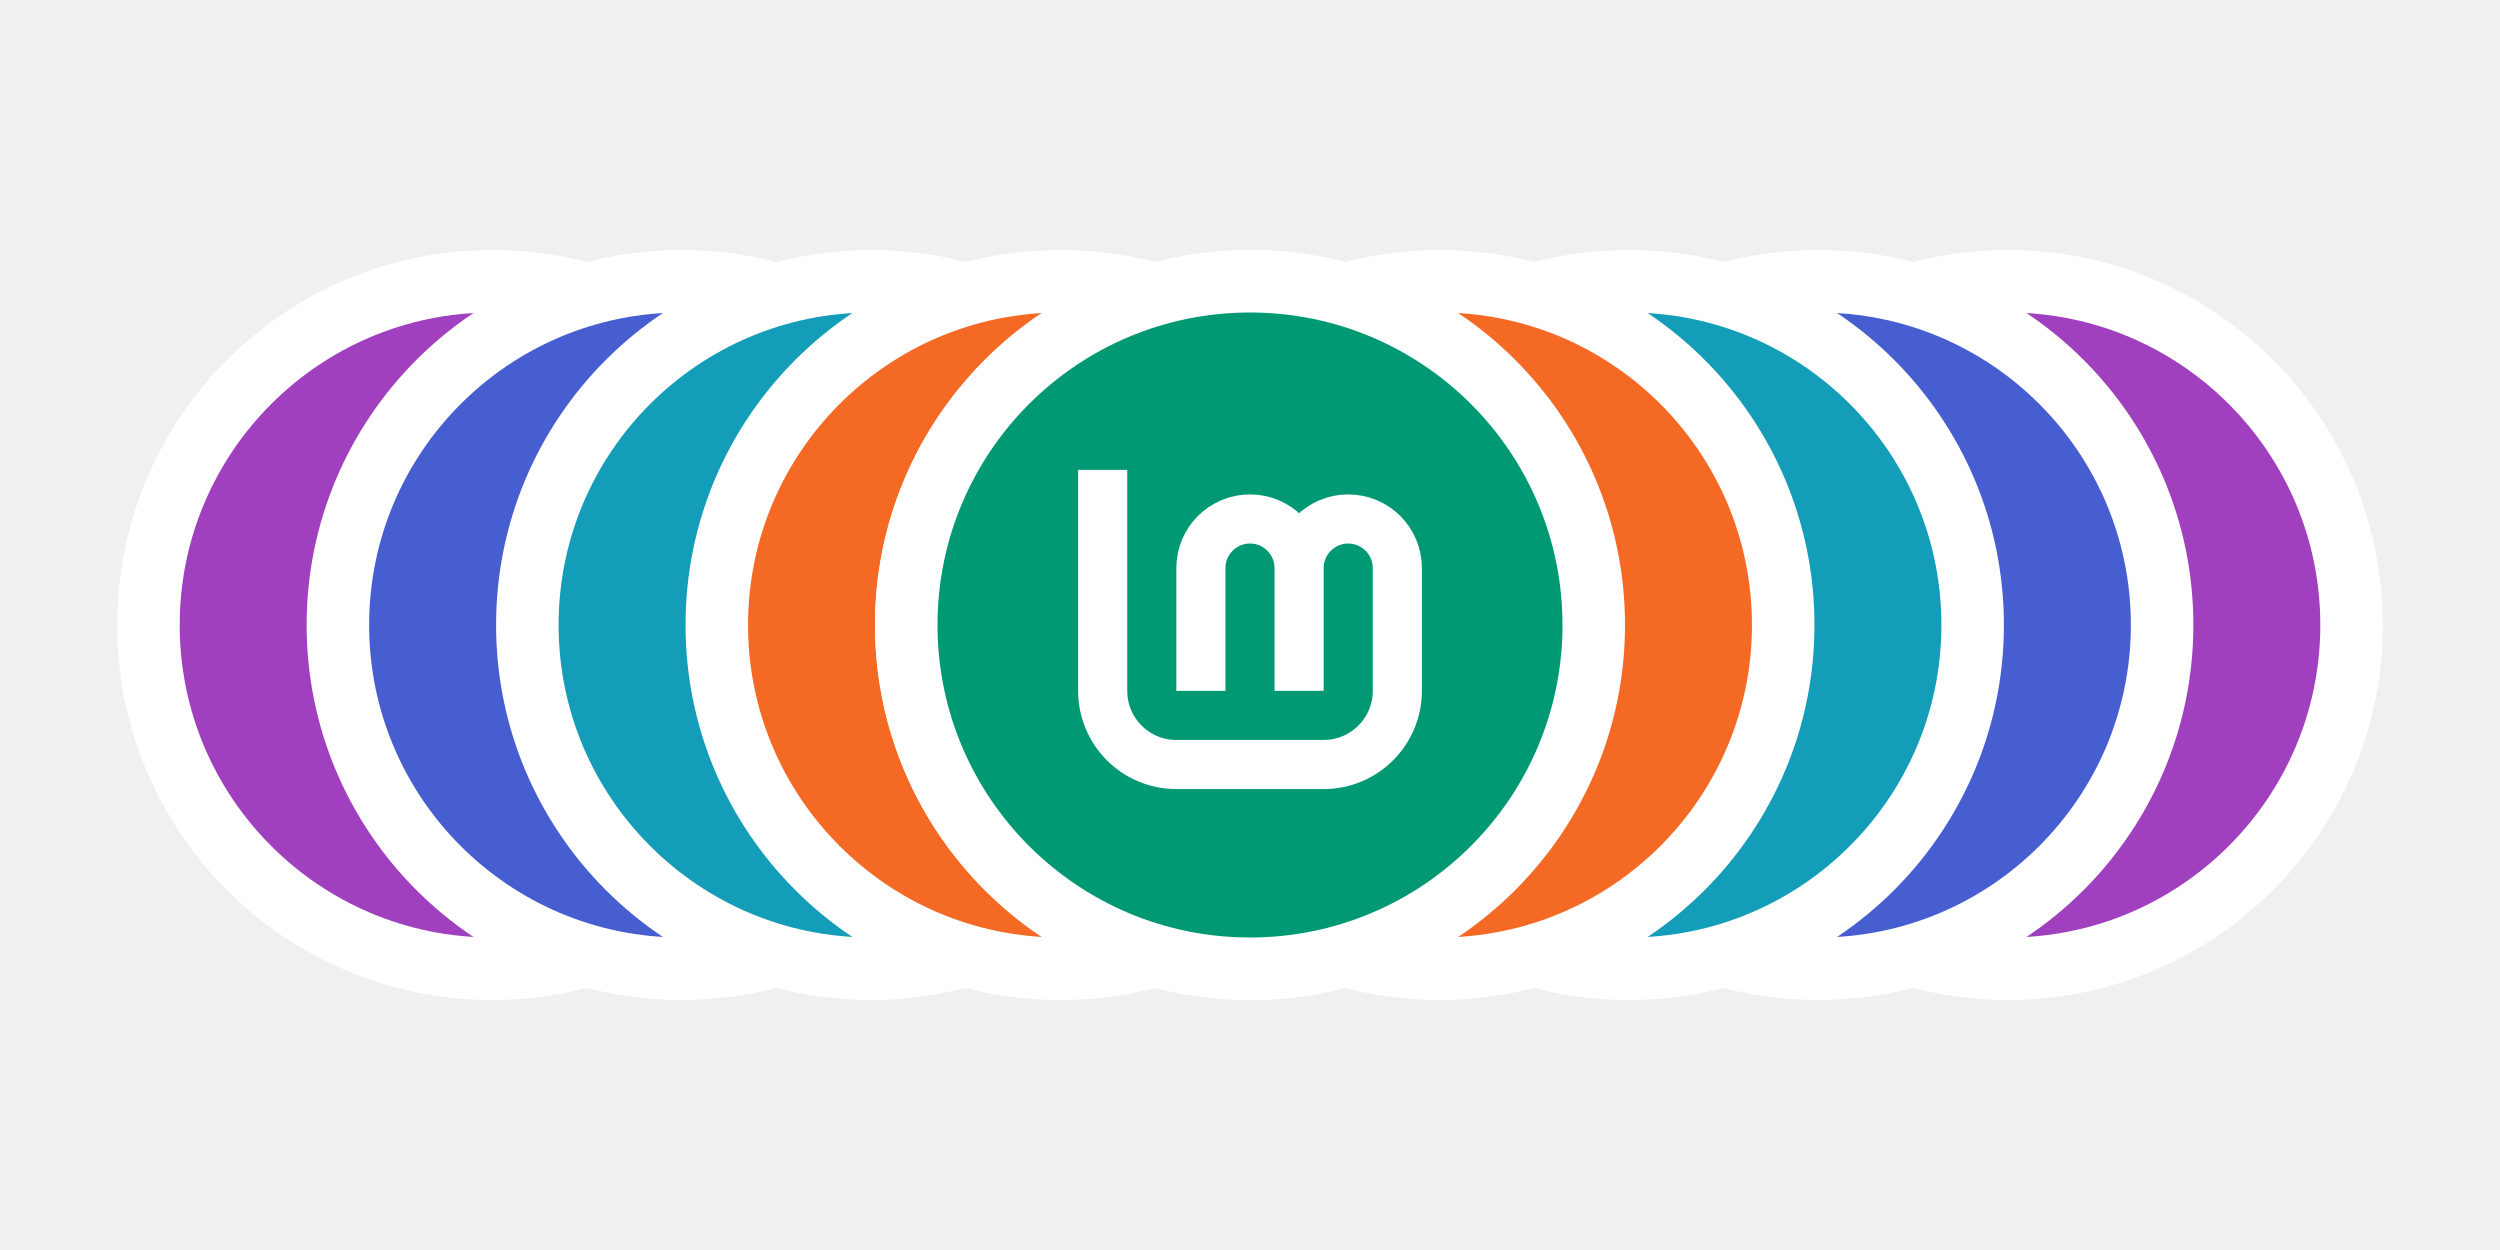
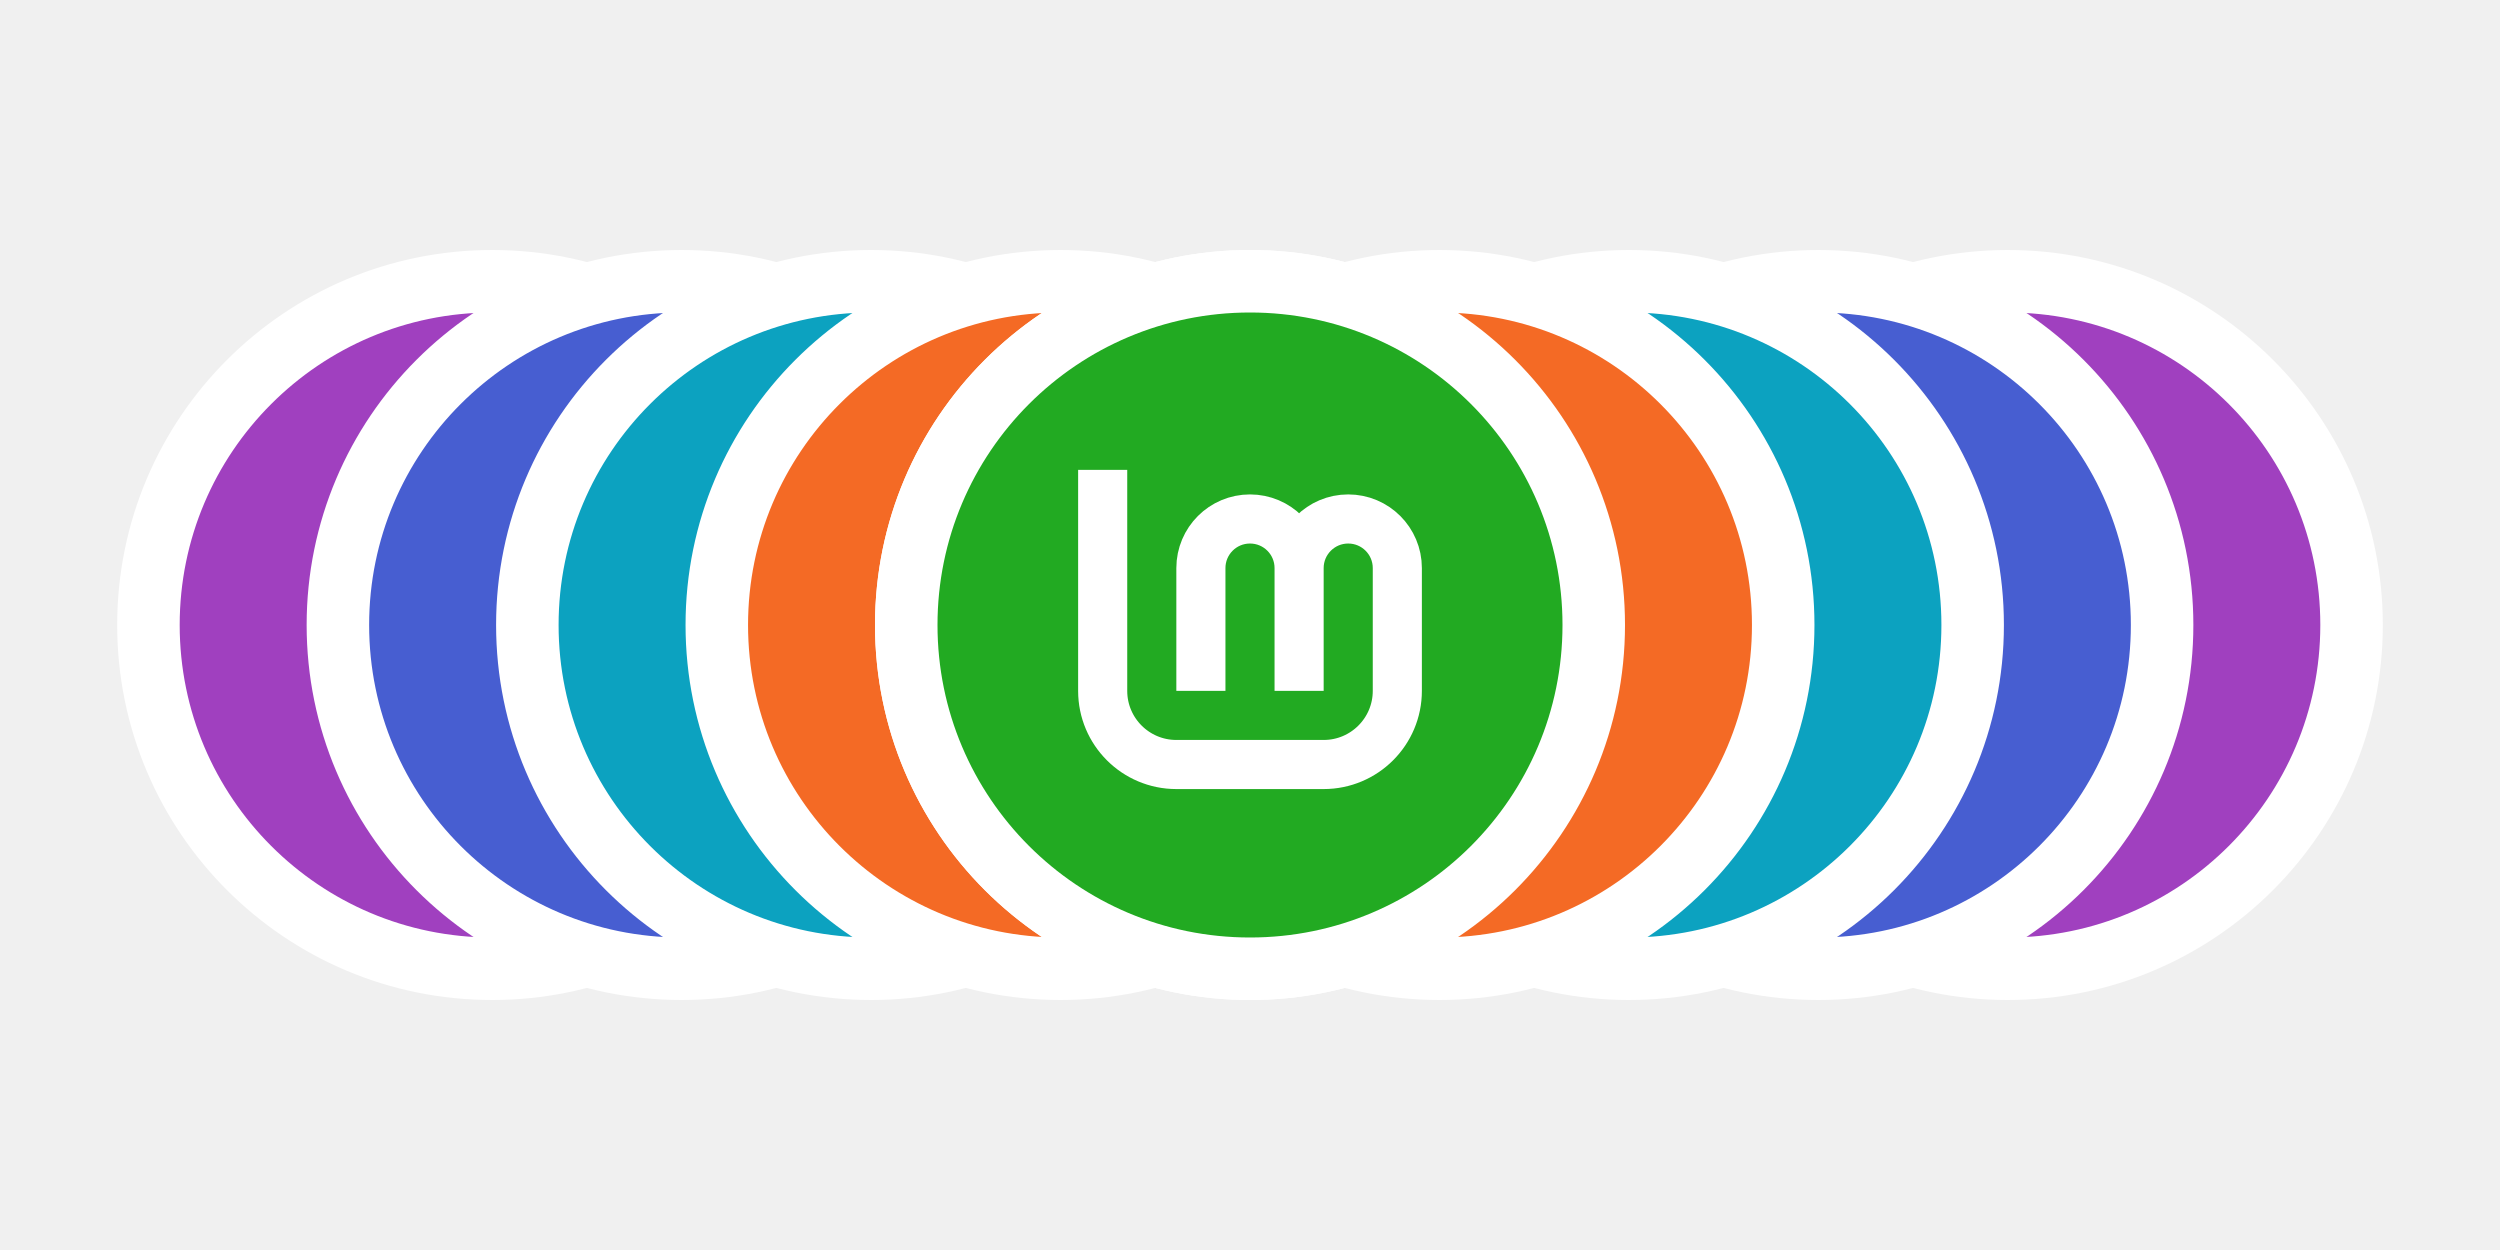
- <svg xmlns="http://www.w3.org/2000/svg" version="1.1" id="svg2" viewBox="0 0 1280 640" height="640" width="1280">
+ <svg xmlns="http://www.w3.org/2000/svg" width="1280" height="640" viewBox="0 0 1280 640" id="svg2" version="1.1">
  <defs id="defs4" />
  <g id="layer2" />
  <g id="layer1" />
-   <g transform="translate(-16,-31.99999)" id="layer3">
-     <circle r="176" cy="352" cx="268" id="circle873" style="fill:#a040bf;fill-opacity:1;stroke:#ffffff;stroke-width:32;stroke-linecap:butt;stroke-linejoin:miter;stroke-miterlimit:4;stroke-dasharray:none;stroke-opacity:1" />
-     <circle style="fill:#475ed1;fill-opacity:1;stroke:#ffffff;stroke-width:32;stroke-linecap:butt;stroke-linejoin:miter;stroke-miterlimit:4;stroke-dasharray:none;stroke-opacity:1" id="circle871" cx="365" cy="352" r="176" />
-     <circle r="176" cy="352" cx="462" id="circle865" style="fill:#149db8;fill-opacity:1;stroke:#ffffff;stroke-width:32;stroke-linecap:butt;stroke-linejoin:miter;stroke-miterlimit:4;stroke-dasharray:none;stroke-opacity:1" />
-     <circle r="176" cy="352" cx="559" id="circle861" style="fill:#f46a25;fill-opacity:1;stroke:#ffffff;stroke-width:32;stroke-linecap:butt;stroke-linejoin:miter;stroke-miterlimit:4;stroke-dasharray:none;stroke-opacity:1" />
-     <circle style="fill:#a040bf;fill-opacity:1;stroke:#ffffff;stroke-width:32;stroke-linecap:butt;stroke-linejoin:miter;stroke-miterlimit:4;stroke-dasharray:none;stroke-opacity:1" id="ellipse36" cx="656" cy="352" r="176" />
-     <circle transform="scale(-1,1)" style="fill:#a040bf;fill-opacity:1;stroke:#ffffff;stroke-width:32;stroke-linecap:butt;stroke-linejoin:miter;stroke-miterlimit:4;stroke-dasharray:none;stroke-opacity:1" id="circle854" cx="-1044" cy="352" r="176" />
-     <circle transform="scale(-1,1)" r="176" cy="352" cx="-947" id="circle856" style="fill:#475ed1;fill-opacity:1;stroke:#ffffff;stroke-width:32;stroke-linecap:butt;stroke-linejoin:miter;stroke-miterlimit:4;stroke-dasharray:none;stroke-opacity:1" />
-     <circle transform="scale(-1,1)" style="fill:#149db8;fill-opacity:1;stroke:#ffffff;stroke-width:32;stroke-linecap:butt;stroke-linejoin:miter;stroke-miterlimit:4;stroke-dasharray:none;stroke-opacity:1" id="circle858" cx="-850" cy="352" r="176" />
-     <circle transform="scale(-1,1)" style="fill:#f46a25;fill-opacity:1;stroke:#ffffff;stroke-width:32;stroke-linecap:butt;stroke-linejoin:miter;stroke-miterlimit:4;stroke-dasharray:none;stroke-opacity:1" id="circle860" cx="-753" cy="352" r="176" />
-     <circle transform="scale(-1,1)" r="176" cy="352" cx="-656" id="circle862" style="fill:#ffffff;fill-opacity:1;stroke:#ffffff;stroke-width:32;stroke-linecap:butt;stroke-linejoin:miter;stroke-miterlimit:4;stroke-dasharray:none;stroke-opacity:1" />
-     <g id="g58" transform="matrix(1.142857,0,0,1.142857,389.7143,-760.4141)">
-       <circle r="140" style="fill:#009973;fill-opacity:1;stroke:none;stroke-width:22.336;stroke-linecap:butt;stroke-linejoin:bevel;stroke-miterlimit:4;stroke-dasharray:none;stroke-opacity:1" id="ellipse4247" cx="233" cy="973.362" />
-       <path id="path4249" style="fill:none;fill-opacity:0.267;stroke:#ffffff;stroke-width:22;stroke-linecap:butt;stroke-linejoin:miter;stroke-miterlimit:4;stroke-dasharray:none;stroke-opacity:1" d="m 211,1002.862 v -55 c 0,-12.15 9.85,-22 22,-22 12.15,0 22,9.85 22,22 v 55 m -88,-99 v 99 c 0,18.225 14.775,33 33,33 h 66 c 18.225,0 33,-14.775 33,-33 v -55 c 0,-12.15 -9.85,-22 -22,-22 -12.15,0 -22,9.85 -22,22" />
+   <g id="layer3" transform="translate(-16,-31.99999)">
+     <circle style="fill:#a040bf;fill-opacity:1;stroke:#ffffff;stroke-width:32;stroke-linecap:butt;stroke-linejoin:miter;stroke-miterlimit:4;stroke-dasharray:none;stroke-opacity:1" id="circle873" cx="268" cy="352" r="176" />
+     <circle r="176" cy="352" cx="365" id="circle871" style="fill:#475ed1;fill-opacity:1;stroke:#ffffff;stroke-width:32;stroke-linecap:butt;stroke-linejoin:miter;stroke-miterlimit:4;stroke-dasharray:none;stroke-opacity:1" />
+     <circle style="fill:#0ca2c0;fill-opacity:1;stroke:#ffffff;stroke-width:32;stroke-linecap:butt;stroke-linejoin:miter;stroke-miterlimit:4;stroke-dasharray:none;stroke-opacity:1" id="circle865" cx="462" cy="352" r="176" />
+     <circle style="fill:#f46a25;fill-opacity:1;stroke:#ffffff;stroke-width:32;stroke-linecap:butt;stroke-linejoin:miter;stroke-miterlimit:4;stroke-dasharray:none;stroke-opacity:1" id="circle861" cx="559" cy="352" r="176" />
+     <circle r="176" cy="352" cx="656" id="ellipse36" style="fill:#a040bf;fill-opacity:1;stroke:#ffffff;stroke-width:32;stroke-linecap:butt;stroke-linejoin:miter;stroke-miterlimit:4;stroke-dasharray:none;stroke-opacity:1" />
+     <circle r="176" cy="352" cx="-1044" id="circle854" style="fill:#a040bf;fill-opacity:1;stroke:#ffffff;stroke-width:32;stroke-linecap:butt;stroke-linejoin:miter;stroke-miterlimit:4;stroke-dasharray:none;stroke-opacity:1" transform="scale(-1,1)" />
+     <circle style="fill:#475ed1;fill-opacity:1;stroke:#ffffff;stroke-width:32;stroke-linecap:butt;stroke-linejoin:miter;stroke-miterlimit:4;stroke-dasharray:none;stroke-opacity:1" id="circle856" cx="-947" cy="352" r="176" transform="scale(-1,1)" />
+     <circle r="176" cy="352" cx="-850" id="circle858" style="fill:#0ca2c0;fill-opacity:1;stroke:#ffffff;stroke-width:32;stroke-linecap:butt;stroke-linejoin:miter;stroke-miterlimit:4;stroke-dasharray:none;stroke-opacity:1" transform="scale(-1,1)" />
+     <circle r="176" cy="352" cx="-753" id="circle860" style="fill:#f46a25;fill-opacity:1;stroke:#ffffff;stroke-width:32;stroke-linecap:butt;stroke-linejoin:miter;stroke-miterlimit:4;stroke-dasharray:none;stroke-opacity:1" transform="scale(-1,1)" />
+     <circle style="fill:#ffffff;fill-opacity:1;stroke:#ffffff;stroke-width:32;stroke-linecap:butt;stroke-linejoin:miter;stroke-miterlimit:4;stroke-dasharray:none;stroke-opacity:1" id="circle862" cx="-656" cy="352" r="176" transform="scale(-1,1)" />
+     <g transform="matrix(1.142857,0,0,1.142857,389.7143,-760.4141)" id="g58">
+       <circle cy="973.362" cx="233" id="ellipse4247" style="fill:#22aa22;fill-opacity:1;stroke:none;stroke-width:22.336;stroke-linecap:butt;stroke-linejoin:bevel;stroke-miterlimit:4;stroke-dasharray:none;stroke-opacity:1" r="140" />
+       <path d="m 211,1002.862 v -55 c 0,-12.15 9.85,-22 22,-22 12.15,0 22,9.85 22,22 v 55 m -88,-99 v 99 c 0,18.225 14.775,33 33,33 h 66 c 18.225,0 33,-14.775 33,-33 v -55 c 0,-12.15 -9.85,-22 -22,-22 -12.15,0 -22,9.85 -22,22" style="fill:none;fill-opacity:0.267;stroke:#ffffff;stroke-width:22;stroke-linecap:butt;stroke-linejoin:miter;stroke-miterlimit:4;stroke-dasharray:none;stroke-opacity:1" id="path4249" />
    </g>
  </g>
</svg>
